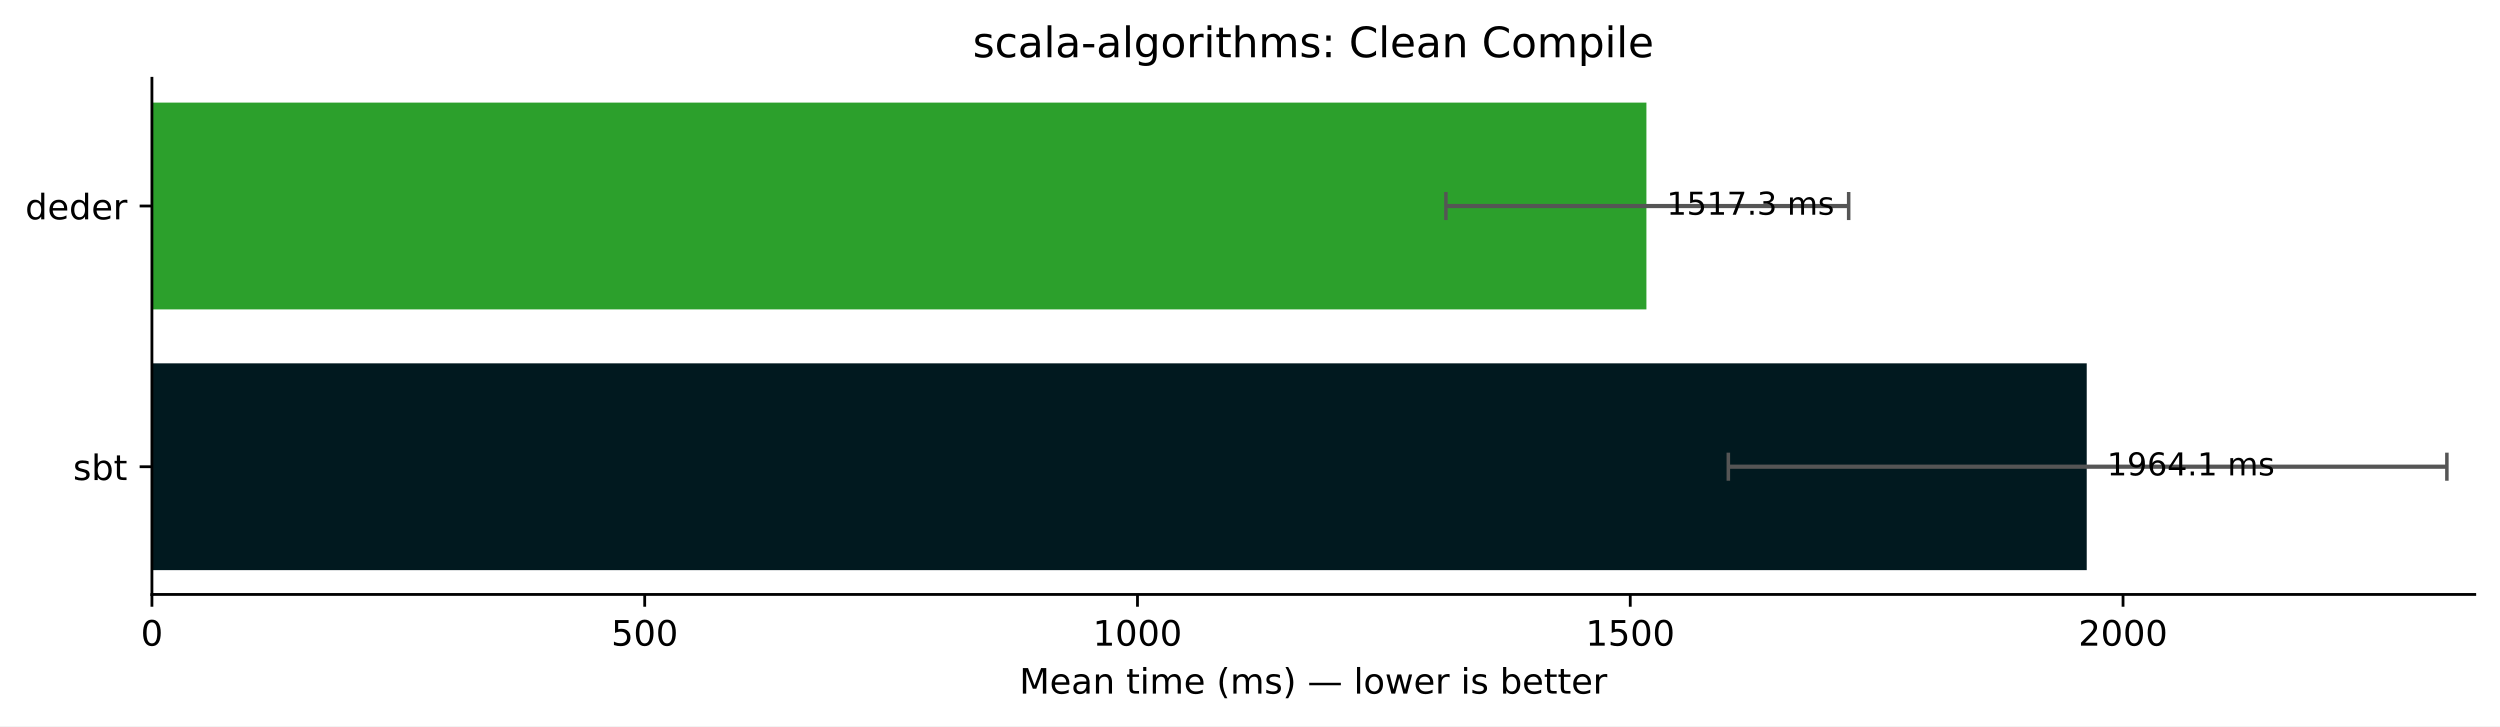
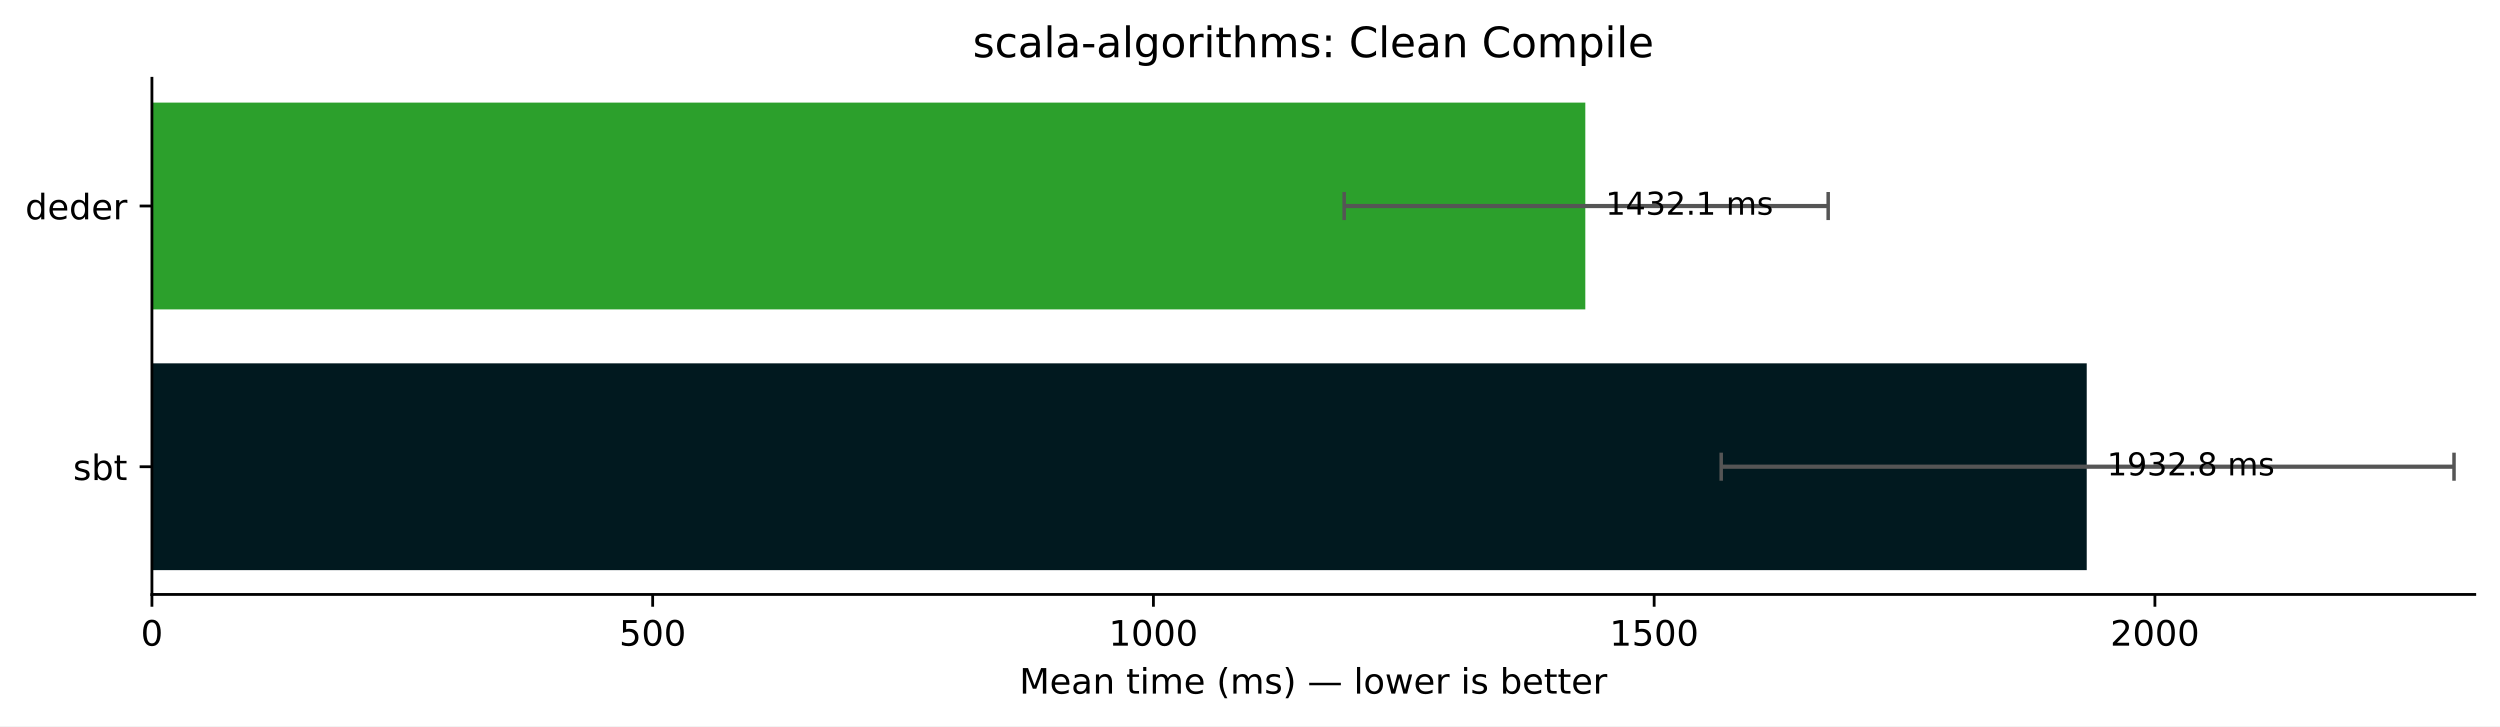
<svg xmlns="http://www.w3.org/2000/svg" xmlns:xlink="http://www.w3.org/1999/xlink" width="712.754pt" height="207.034pt" viewBox="0 0 712.754 207.034" version="1.1">
  <defs>
    <style type="text/css">*{stroke-linejoin: round; stroke-linecap: butt}</style>
  </defs>
  <g id="figure_1">
    <g id="patch_1">
      <path d="M 0 207.034  L 712.754 207.034  L 712.754 0  L 0 0  z " style="fill: #ffffff" />
    </g>
    <g id="axes_1">
      <g id="patch_2">
        <path d="M 43.314 169.478  L 705.554 169.478  L 705.554 22.318  L 43.314 22.318  z " style="fill: #ffffff" />
      </g>
      <g id="patch_3">
-         <path d="M 43.314 162.789  L 595.181 162.789  L 595.181 103.33  L 43.314 103.33  z " clip-path="url(#p9657701b52)" style="fill: #01191f; stroke: #ffffff; stroke-width: 0.5; stroke-linejoin: miter" />
+         <path d="M 43.314 162.789  L 595.181 162.789  L 595.181 103.33  L 43.314 103.33  z " clip-path="url(#p6c5986aaf7)" style="fill: #01191f; stroke: #ffffff; stroke-width: 0.5; stroke-linejoin: miter" />
      </g>
      <g id="patch_4">
-         <path d="M 43.314 88.466  L 469.645 88.466  L 469.645 29.007  L 43.314 29.007  z " clip-path="url(#p9657701b52)" style="fill: #2ca02c; stroke: #ffffff; stroke-width: 0.5; stroke-linejoin: miter" />
+         <path d="M 43.314 88.466  L 452.223 88.466  L 452.223 29.007  L 43.314 29.007  z " clip-path="url(#p6c5986aaf7)" style="fill: #2ca02c; stroke: #ffffff; stroke-width: 0.5; stroke-linejoin: miter" />
      </g>
      <g id="matplotlib.axis_1">
        <g id="xtick_1">
          <g id="line2d_1">
            <defs>
-               <path id="m2f6245e641" d="M 0 0  L 0 3.5  " style="stroke: #000000; stroke-width: 0.8" />
+               <path id="m8dea8914a4" d="M 0 0  L 0 3.5  " style="stroke: #000000; stroke-width: 0.8" />
            </defs>
            <g>
-               <use xlink:href="#m2f6245e641" x="43.314" y="169.478" style="stroke: #000000; stroke-width: 0.8" />
+               <use xlink:href="#m8dea8914a4" x="43.314" y="169.478" style="stroke: #000000; stroke-width: 0.8" />
            </g>
          </g>
          <g id="text_1">
            <g transform="translate(40.13281 184.0766) scale(0.1 -0.1)">
              <defs>
                <path id="DejaVuSans-30" d="M 2034 4250  Q 1547 4250 1301 3770  Q 1056 3291 1056 2328  Q 1056 1369 1301 889  Q 1547 409 2034 409  Q 2525 409 2770 889  Q 3016 1369 3016 2328  Q 3016 3291 2770 3770  Q 2525 4250 2034 4250  z M 2034 4750  Q 2819 4750 3233 4129  Q 3647 3509 3647 2328  Q 3647 1150 3233 529  Q 2819 -91 2034 -91  Q 1250 -91 836 529  Q 422 1150 422 2328  Q 422 3509 836 4129  Q 1250 4750 2034 4750  z " transform="scale(0.015625)" />
              </defs>
              <use xlink:href="#DejaVuSans-30" />
            </g>
          </g>
        </g>
        <g id="xtick_2">
          <g id="line2d_2">
            <g>
-               <use xlink:href="#m2f6245e641" x="183.806" y="169.478" style="stroke: #000000; stroke-width: 0.8" />
+               <use xlink:href="#m8dea8914a4" x="186.077" y="169.478" style="stroke: #000000; stroke-width: 0.8" />
            </g>
          </g>
          <g id="text_2">
-             <g transform="translate(174.2621 184.0766) scale(0.1 -0.1)">
+             <g transform="translate(176.5336 184.0766) scale(0.1 -0.1)">
              <defs>
                <path id="DejaVuSans-35" d="M 691 4666  L 3169 4666  L 3169 4134  L 1269 4134  L 1269 2991  Q 1406 3038 1543 3061  Q 1681 3084 1819 3084  Q 2600 3084 3056 2656  Q 3513 2228 3513 1497  Q 3513 744 3044 326  Q 2575 -91 1722 -91  Q 1428 -91 1123 -41  Q 819 9 494 109  L 494 744  Q 775 591 1075 516  Q 1375 441 1709 441  Q 2250 441 2565 725  Q 2881 1009 2881 1497  Q 2881 1984 2565 2268  Q 2250 2553 1709 2553  Q 1456 2553 1204 2497  Q 953 2441 691 2322  L 691 4666  z " transform="scale(0.015625)" />
              </defs>
              <use xlink:href="#DejaVuSans-35" />
              <use xlink:href="#DejaVuSans-30" transform="translate(63.62305 0)" />
              <use xlink:href="#DejaVuSans-30" transform="translate(127.2461 0)" />
            </g>
          </g>
        </g>
        <g id="xtick_3">
          <g id="line2d_3">
            <g>
-               <use xlink:href="#m2f6245e641" x="324.298" y="169.478" style="stroke: #000000; stroke-width: 0.8" />
+               <use xlink:href="#m8dea8914a4" x="328.841" y="169.478" style="stroke: #000000; stroke-width: 0.8" />
            </g>
          </g>
          <g id="text_3">
-             <g transform="translate(311.5726 184.0766) scale(0.1 -0.1)">
+             <g transform="translate(316.1156 184.0766) scale(0.1 -0.1)">
              <defs>
                <path id="DejaVuSans-31" d="M 794 531  L 1825 531  L 1825 4091  L 703 3866  L 703 4441  L 1819 4666  L 2450 4666  L 2450 531  L 3481 531  L 3481 0  L 794 0  L 794 531  z " transform="scale(0.015625)" />
              </defs>
              <use xlink:href="#DejaVuSans-31" />
              <use xlink:href="#DejaVuSans-30" transform="translate(63.62305 0)" />
              <use xlink:href="#DejaVuSans-30" transform="translate(127.2461 0)" />
              <use xlink:href="#DejaVuSans-30" transform="translate(190.8691 0)" />
            </g>
          </g>
        </g>
        <g id="xtick_4">
          <g id="line2d_4">
            <g>
-               <use xlink:href="#m2f6245e641" x="464.789" y="169.478" style="stroke: #000000; stroke-width: 0.8" />
+               <use xlink:href="#m8dea8914a4" x="471.604" y="169.478" style="stroke: #000000; stroke-width: 0.8" />
            </g>
          </g>
          <g id="text_4">
-             <g transform="translate(452.0644 184.0766) scale(0.1 -0.1)">
+             <g transform="translate(458.8789 184.0766) scale(0.1 -0.1)">
              <use xlink:href="#DejaVuSans-31" />
              <use xlink:href="#DejaVuSans-35" transform="translate(63.62305 0)" />
              <use xlink:href="#DejaVuSans-30" transform="translate(127.2461 0)" />
              <use xlink:href="#DejaVuSans-30" transform="translate(190.8691 0)" />
            </g>
          </g>
        </g>
        <g id="xtick_5">
          <g id="line2d_5">
            <g>
-               <use xlink:href="#m2f6245e641" x="605.281" y="169.478" style="stroke: #000000; stroke-width: 0.8" />
+               <use xlink:href="#m8dea8914a4" x="614.367" y="169.478" style="stroke: #000000; stroke-width: 0.8" />
            </g>
          </g>
          <g id="text_5">
-             <g transform="translate(592.5561 184.0766) scale(0.1 -0.1)">
+             <g transform="translate(601.6422 184.0766) scale(0.1 -0.1)">
              <defs>
                <path id="DejaVuSans-32" d="M 1228 531  L 3431 531  L 3431 0  L 469 0  L 469 531  Q 828 903 1448 1529  Q 2069 2156 2228 2338  Q 2531 2678 2651 2914  Q 2772 3150 2772 3378  Q 2772 3750 2511 3984  Q 2250 4219 1831 4219  Q 1534 4219 1204 4116  Q 875 4013 500 3803  L 500 4441  Q 881 4594 1212 4672  Q 1544 4750 1819 4750  Q 2544 4750 2975 4387  Q 3406 4025 3406 3419  Q 3406 3131 3298 2873  Q 3191 2616 2906 2266  Q 2828 2175 2409 1742  Q 1991 1309 1228 531  z " transform="scale(0.015625)" />
              </defs>
              <use xlink:href="#DejaVuSans-32" />
              <use xlink:href="#DejaVuSans-30" transform="translate(63.62305 0)" />
              <use xlink:href="#DejaVuSans-30" transform="translate(127.2461 0)" />
              <use xlink:href="#DejaVuSans-30" transform="translate(190.8691 0)" />
            </g>
          </g>
        </g>
        <g id="text_6">
          <g transform="translate(290.6372 197.7547) scale(0.1 -0.1)">
            <defs>
              <path id="DejaVuSans-4d" d="M 628 4666  L 1569 4666  L 2759 1491  L 3956 4666  L 4897 4666  L 4897 0  L 4281 0  L 4281 4097  L 3078 897  L 2444 897  L 1241 4097  L 1241 0  L 628 0  L 628 4666  z " transform="scale(0.015625)" />
              <path id="DejaVuSans-65" d="M 3597 1894  L 3597 1613  L 953 1613  Q 991 1019 1311 708  Q 1631 397 2203 397  Q 2534 397 2845 478  Q 3156 559 3463 722  L 3463 178  Q 3153 47 2828 -22  Q 2503 -91 2169 -91  Q 1331 -91 842 396  Q 353 884 353 1716  Q 353 2575 817 3079  Q 1281 3584 2069 3584  Q 2775 3584 3186 3129  Q 3597 2675 3597 1894  z M 3022 2063  Q 3016 2534 2758 2815  Q 2500 3097 2075 3097  Q 1594 3097 1305 2825  Q 1016 2553 972 2059  L 3022 2063  z " transform="scale(0.015625)" />
              <path id="DejaVuSans-61" d="M 2194 1759  Q 1497 1759 1228 1600  Q 959 1441 959 1056  Q 959 750 1161 570  Q 1363 391 1709 391  Q 2188 391 2477 730  Q 2766 1069 2766 1631  L 2766 1759  L 2194 1759  z M 3341 1997  L 3341 0  L 2766 0  L 2766 531  Q 2569 213 2275 61  Q 1981 -91 1556 -91  Q 1019 -91 701 211  Q 384 513 384 1019  Q 384 1609 779 1909  Q 1175 2209 1959 2209  L 2766 2209  L 2766 2266  Q 2766 2663 2505 2880  Q 2244 3097 1772 3097  Q 1472 3097 1187 3025  Q 903 2953 641 2809  L 641 3341  Q 956 3463 1253 3523  Q 1550 3584 1831 3584  Q 2591 3584 2966 3190  Q 3341 2797 3341 1997  z " transform="scale(0.015625)" />
              <path id="DejaVuSans-6e" d="M 3513 2113  L 3513 0  L 2938 0  L 2938 2094  Q 2938 2591 2744 2837  Q 2550 3084 2163 3084  Q 1697 3084 1428 2787  Q 1159 2491 1159 1978  L 1159 0  L 581 0  L 581 3500  L 1159 3500  L 1159 2956  Q 1366 3272 1645 3428  Q 1925 3584 2291 3584  Q 2894 3584 3203 3211  Q 3513 2838 3513 2113  z " transform="scale(0.015625)" />
              <path id="DejaVuSans-20" transform="scale(0.015625)" />
              <path id="DejaVuSans-74" d="M 1172 4494  L 1172 3500  L 2356 3500  L 2356 3053  L 1172 3053  L 1172 1153  Q 1172 725 1289 603  Q 1406 481 1766 481  L 2356 481  L 2356 0  L 1766 0  Q 1100 0 847 248  Q 594 497 594 1153  L 594 3053  L 172 3053  L 172 3500  L 594 3500  L 594 4494  L 1172 4494  z " transform="scale(0.015625)" />
              <path id="DejaVuSans-69" d="M 603 3500  L 1178 3500  L 1178 0  L 603 0  L 603 3500  z M 603 4863  L 1178 4863  L 1178 4134  L 603 4134  L 603 4863  z " transform="scale(0.015625)" />
              <path id="DejaVuSans-6d" d="M 3328 2828  Q 3544 3216 3844 3400  Q 4144 3584 4550 3584  Q 5097 3584 5394 3201  Q 5691 2819 5691 2113  L 5691 0  L 5113 0  L 5113 2094  Q 5113 2597 4934 2840  Q 4756 3084 4391 3084  Q 3944 3084 3684 2787  Q 3425 2491 3425 1978  L 3425 0  L 2847 0  L 2847 2094  Q 2847 2600 2669 2842  Q 2491 3084 2119 3084  Q 1678 3084 1418 2786  Q 1159 2488 1159 1978  L 1159 0  L 581 0  L 581 3500  L 1159 3500  L 1159 2956  Q 1356 3278 1631 3431  Q 1906 3584 2284 3584  Q 2666 3584 2933 3390  Q 3200 3197 3328 2828  z " transform="scale(0.015625)" />
              <path id="DejaVuSans-28" d="M 1984 4856  Q 1566 4138 1362 3434  Q 1159 2731 1159 2009  Q 1159 1288 1364 580  Q 1569 -128 1984 -844  L 1484 -844  Q 1016 -109 783 600  Q 550 1309 550 2009  Q 550 2706 781 3412  Q 1013 4119 1484 4856  L 1984 4856  z " transform="scale(0.015625)" />
              <path id="DejaVuSans-73" d="M 2834 3397  L 2834 2853  Q 2591 2978 2328 3040  Q 2066 3103 1784 3103  Q 1356 3103 1142 2972  Q 928 2841 928 2578  Q 928 2378 1081 2264  Q 1234 2150 1697 2047  L 1894 2003  Q 2506 1872 2764 1633  Q 3022 1394 3022 966  Q 3022 478 2636 193  Q 2250 -91 1575 -91  Q 1294 -91 989 -36  Q 684 19 347 128  L 347 722  Q 666 556 975 473  Q 1284 391 1588 391  Q 1994 391 2212 530  Q 2431 669 2431 922  Q 2431 1156 2273 1281  Q 2116 1406 1581 1522  L 1381 1569  Q 847 1681 609 1914  Q 372 2147 372 2553  Q 372 3047 722 3315  Q 1072 3584 1716 3584  Q 2034 3584 2315 3537  Q 2597 3491 2834 3397  z " transform="scale(0.015625)" />
              <path id="DejaVuSans-29" d="M 513 4856  L 1013 4856  Q 1481 4119 1714 3412  Q 1947 2706 1947 2009  Q 1947 1309 1714 600  Q 1481 -109 1013 -844  L 513 -844  Q 928 -128 1133 580  Q 1338 1288 1338 2009  Q 1338 2731 1133 3434  Q 928 4138 513 4856  z " transform="scale(0.015625)" />
              <path id="DejaVuSans-2014" d="M 313 1978  L 6088 1978  L 6088 1528  L 313 1528  L 313 1978  z " transform="scale(0.015625)" />
              <path id="DejaVuSans-6c" d="M 603 4863  L 1178 4863  L 1178 0  L 603 0  L 603 4863  z " transform="scale(0.015625)" />
              <path id="DejaVuSans-6f" d="M 1959 3097  Q 1497 3097 1228 2736  Q 959 2375 959 1747  Q 959 1119 1226 758  Q 1494 397 1959 397  Q 2419 397 2687 759  Q 2956 1122 2956 1747  Q 2956 2369 2687 2733  Q 2419 3097 1959 3097  z M 1959 3584  Q 2709 3584 3137 3096  Q 3566 2609 3566 1747  Q 3566 888 3137 398  Q 2709 -91 1959 -91  Q 1206 -91 779 398  Q 353 888 353 1747  Q 353 2609 779 3096  Q 1206 3584 1959 3584  z " transform="scale(0.015625)" />
              <path id="DejaVuSans-77" d="M 269 3500  L 844 3500  L 1563 769  L 2278 3500  L 2956 3500  L 3675 769  L 4391 3500  L 4966 3500  L 4050 0  L 3372 0  L 2619 2869  L 1863 0  L 1184 0  L 269 3500  z " transform="scale(0.015625)" />
              <path id="DejaVuSans-72" d="M 2631 2963  Q 2534 3019 2420 3045  Q 2306 3072 2169 3072  Q 1681 3072 1420 2755  Q 1159 2438 1159 1844  L 1159 0  L 581 0  L 581 3500  L 1159 3500  L 1159 2956  Q 1341 3275 1631 3429  Q 1922 3584 2338 3584  Q 2397 3584 2469 3576  Q 2541 3569 2628 3553  L 2631 2963  z " transform="scale(0.015625)" />
              <path id="DejaVuSans-62" d="M 3116 1747  Q 3116 2381 2855 2742  Q 2594 3103 2138 3103  Q 1681 3103 1420 2742  Q 1159 2381 1159 1747  Q 1159 1113 1420 752  Q 1681 391 2138 391  Q 2594 391 2855 752  Q 3116 1113 3116 1747  z M 1159 2969  Q 1341 3281 1617 3432  Q 1894 3584 2278 3584  Q 2916 3584 3314 3078  Q 3713 2572 3713 1747  Q 3713 922 3314 415  Q 2916 -91 2278 -91  Q 1894 -91 1617 61  Q 1341 213 1159 525  L 1159 0  L 581 0  L 581 4863  L 1159 4863  L 1159 2969  z " transform="scale(0.015625)" />
            </defs>
            <use xlink:href="#DejaVuSans-4d" />
            <use xlink:href="#DejaVuSans-65" transform="translate(86.2793 0)" />
            <use xlink:href="#DejaVuSans-61" transform="translate(147.8027 0)" />
            <use xlink:href="#DejaVuSans-6e" transform="translate(209.082 0)" />
            <use xlink:href="#DejaVuSans-20" transform="translate(272.4609 0)" />
            <use xlink:href="#DejaVuSans-74" transform="translate(304.248 0)" />
            <use xlink:href="#DejaVuSans-69" transform="translate(343.457 0)" />
            <use xlink:href="#DejaVuSans-6d" transform="translate(371.2402 0)" />
            <use xlink:href="#DejaVuSans-65" transform="translate(468.6523 0)" />
            <use xlink:href="#DejaVuSans-20" transform="translate(530.1758 0)" />
            <use xlink:href="#DejaVuSans-28" transform="translate(561.9629 0)" />
            <use xlink:href="#DejaVuSans-6d" transform="translate(600.9766 0)" />
            <use xlink:href="#DejaVuSans-73" transform="translate(698.3887 0)" />
            <use xlink:href="#DejaVuSans-29" transform="translate(750.4883 0)" />
            <use xlink:href="#DejaVuSans-20" transform="translate(789.502 0)" />
            <use xlink:href="#DejaVuSans-2014" transform="translate(821.2891 0)" />
            <use xlink:href="#DejaVuSans-20" transform="translate(921.2891 0)" />
            <use xlink:href="#DejaVuSans-6c" transform="translate(953.0762 0)" />
            <use xlink:href="#DejaVuSans-6f" transform="translate(980.8594 0)" />
            <use xlink:href="#DejaVuSans-77" transform="translate(1042.041 0)" />
            <use xlink:href="#DejaVuSans-65" transform="translate(1123.828 0)" />
            <use xlink:href="#DejaVuSans-72" transform="translate(1185.352 0)" />
            <use xlink:href="#DejaVuSans-20" transform="translate(1226.465 0)" />
            <use xlink:href="#DejaVuSans-69" transform="translate(1258.252 0)" />
            <use xlink:href="#DejaVuSans-73" transform="translate(1286.035 0)" />
            <use xlink:href="#DejaVuSans-20" transform="translate(1338.135 0)" />
            <use xlink:href="#DejaVuSans-62" transform="translate(1369.922 0)" />
            <use xlink:href="#DejaVuSans-65" transform="translate(1433.398 0)" />
            <use xlink:href="#DejaVuSans-74" transform="translate(1494.922 0)" />
            <use xlink:href="#DejaVuSans-74" transform="translate(1534.131 0)" />
            <use xlink:href="#DejaVuSans-65" transform="translate(1573.34 0)" />
            <use xlink:href="#DejaVuSans-72" transform="translate(1634.863 0)" />
          </g>
        </g>
      </g>
      <g id="matplotlib.axis_2">
        <g id="ytick_1">
          <g id="line2d_6">
            <defs>
-               <path id="me6978a6a08" d="M 0 0  L -3.5 0  " style="stroke: #000000; stroke-width: 0.8" />
+               <path id="m901e8cb33f" d="M 0 0  L -3.5 0  " style="stroke: #000000; stroke-width: 0.8" />
            </defs>
            <g>
-               <use xlink:href="#me6978a6a08" x="43.314" y="133.06" style="stroke: #000000; stroke-width: 0.8" />
+               <use xlink:href="#m901e8cb33f" x="43.314" y="133.06" style="stroke: #000000; stroke-width: 0.8" />
            </g>
          </g>
          <g id="text_7">
            <g transform="translate(20.83594 136.859) scale(0.1 -0.1)">
              <use xlink:href="#DejaVuSans-73" />
              <use xlink:href="#DejaVuSans-62" transform="translate(52.09961 0)" />
              <use xlink:href="#DejaVuSans-74" transform="translate(115.5762 0)" />
            </g>
          </g>
        </g>
        <g id="ytick_2">
          <g id="line2d_7">
            <g>
-               <use xlink:href="#me6978a6a08" x="43.314" y="58.737" style="stroke: #000000; stroke-width: 0.8" />
+               <use xlink:href="#m901e8cb33f" x="43.314" y="58.737" style="stroke: #000000; stroke-width: 0.8" />
            </g>
          </g>
          <g id="text_8">
            <g transform="translate(7.2 62.53573) scale(0.1 -0.1)">
              <defs>
                <path id="DejaVuSans-64" d="M 2906 2969  L 2906 4863  L 3481 4863  L 3481 0  L 2906 0  L 2906 525  Q 2725 213 2448 61  Q 2172 -91 1784 -91  Q 1150 -91 751 415  Q 353 922 353 1747  Q 353 2572 751 3078  Q 1150 3584 1784 3584  Q 2172 3584 2448 3432  Q 2725 3281 2906 2969  z M 947 1747  Q 947 1113 1208 752  Q 1469 391 1925 391  Q 2381 391 2643 752  Q 2906 1113 2906 1747  Q 2906 2381 2643 2742  Q 2381 3103 1925 3103  Q 1469 3103 1208 2742  Q 947 2381 947 1747  z " transform="scale(0.015625)" />
              </defs>
              <use xlink:href="#DejaVuSans-64" />
              <use xlink:href="#DejaVuSans-65" transform="translate(63.47656 0)" />
              <use xlink:href="#DejaVuSans-64" transform="translate(125 0)" />
              <use xlink:href="#DejaVuSans-65" transform="translate(188.4766 0)" />
              <use xlink:href="#DejaVuSans-72" transform="translate(250 0)" />
            </g>
          </g>
        </g>
      </g>
      <g id="LineCollection_1">
-         <path d="M 492.751 133.06  L 697.61 133.06  " clip-path="url(#p9657701b52)" style="fill: none; stroke: #555555; stroke-width: 1.2" />
-         <path d="M 412.232 58.737  L 527.058 58.737  " clip-path="url(#p9657701b52)" style="fill: none; stroke: #555555; stroke-width: 1.2" />
+         <path d="M 490.718 133.06  L 699.644 133.06  " clip-path="url(#p6c5986aaf7)" style="fill: none; stroke: #555555; stroke-width: 1.2" />
+         <path d="M 383.229 58.737  L 521.217 58.737  " clip-path="url(#p6c5986aaf7)" style="fill: none; stroke: #555555; stroke-width: 1.2" />
      </g>
      <g id="line2d_8">
        <defs>
-           <path id="m5cda6bdffa" d="M 0 4  L 0 -4  " style="stroke: #555555" />
+           <path id="mad497d90ab" d="M 0 4  L 0 -4  " style="stroke: #555555" />
        </defs>
-         <g clip-path="url(#p9657701b52)">
-           <use xlink:href="#m5cda6bdffa" x="492.751" y="133.06" style="fill: #1f77b4; stroke: #555555" />
-           <use xlink:href="#m5cda6bdffa" x="412.232" y="58.737" style="fill: #1f77b4; stroke: #555555" />
+         <g clip-path="url(#p6c5986aaf7)">
+           <use xlink:href="#mad497d90ab" x="490.718" y="133.06" style="fill: #1f77b4; stroke: #555555" />
+           <use xlink:href="#mad497d90ab" x="383.229" y="58.737" style="fill: #1f77b4; stroke: #555555" />
        </g>
      </g>
      <g id="line2d_9">
-         <g clip-path="url(#p9657701b52)">
-           <use xlink:href="#m5cda6bdffa" x="697.61" y="133.06" style="fill: #1f77b4; stroke: #555555" />
-           <use xlink:href="#m5cda6bdffa" x="527.058" y="58.737" style="fill: #1f77b4; stroke: #555555" />
+         <g clip-path="url(#p6c5986aaf7)">
+           <use xlink:href="#mad497d90ab" x="699.644" y="133.06" style="fill: #1f77b4; stroke: #555555" />
+           <use xlink:href="#mad497d90ab" x="521.217" y="58.737" style="fill: #1f77b4; stroke: #555555" />
        </g>
      </g>
      <g id="patch_5">
        <path d="M 43.314 169.478  L 43.314 22.318  " style="fill: none; stroke: #000000; stroke-width: 0.8; stroke-linejoin: miter; stroke-linecap: square" />
      </g>
      <g id="patch_6">
        <path d="M 43.314 169.478  L 705.554 169.478  " style="fill: none; stroke: #000000; stroke-width: 0.8; stroke-linejoin: miter; stroke-linecap: square" />
      </g>
      <g id="text_9">
        <g transform="translate(600.6994 135.5432) scale(0.09 -0.09)">
          <defs>
            <path id="DejaVuSans-39" d="M 703 97  L 703 672  Q 941 559 1184 500  Q 1428 441 1663 441  Q 2288 441 2617 861  Q 2947 1281 2994 2138  Q 2813 1869 2534 1725  Q 2256 1581 1919 1581  Q 1219 1581 811 2004  Q 403 2428 403 3163  Q 403 3881 828 4315  Q 1253 4750 1959 4750  Q 2769 4750 3195 4129  Q 3622 3509 3622 2328  Q 3622 1225 3098 567  Q 2575 -91 1691 -91  Q 1453 -91 1209 -44  Q 966 3 703 97  z M 1959 2075  Q 2384 2075 2632 2365  Q 2881 2656 2881 3163  Q 2881 3666 2632 3958  Q 2384 4250 1959 4250  Q 1534 4250 1286 3958  Q 1038 3666 1038 3163  Q 1038 2656 1286 2365  Q 1534 2075 1959 2075  z " transform="scale(0.015625)" />
-             <path id="DejaVuSans-36" d="M 2113 2584  Q 1688 2584 1439 2293  Q 1191 2003 1191 1497  Q 1191 994 1439 701  Q 1688 409 2113 409  Q 2538 409 2786 701  Q 3034 994 3034 1497  Q 3034 2003 2786 2293  Q 2538 2584 2113 2584  z M 3366 4563  L 3366 3988  Q 3128 4100 2886 4159  Q 2644 4219 2406 4219  Q 1781 4219 1451 3797  Q 1122 3375 1075 2522  Q 1259 2794 1537 2939  Q 1816 3084 2150 3084  Q 2853 3084 3261 2657  Q 3669 2231 3669 1497  Q 3669 778 3244 343  Q 2819 -91 2113 -91  Q 1303 -91 875 529  Q 447 1150 447 2328  Q 447 3434 972 4092  Q 1497 4750 2381 4750  Q 2619 4750 2861 4703  Q 3103 4656 3366 4563  z " transform="scale(0.015625)" />
-             <path id="DejaVuSans-34" d="M 2419 4116  L 825 1625  L 2419 1625  L 2419 4116  z M 2253 4666  L 3047 4666  L 3047 1625  L 3713 1625  L 3713 1100  L 3047 1100  L 3047 0  L 2419 0  L 2419 1100  L 313 1100  L 313 1709  L 2253 4666  z " transform="scale(0.015625)" />
+             <path id="DejaVuSans-33" d="M 2597 2516  Q 3050 2419 3304 2112  Q 3559 1806 3559 1356  Q 3559 666 3084 287  Q 2609 -91 1734 -91  Q 1441 -91 1130 -33  Q 819 25 488 141  L 488 750  Q 750 597 1062 519  Q 1375 441 1716 441  Q 2309 441 2620 675  Q 2931 909 2931 1356  Q 2931 1769 2642 2001  Q 2353 2234 1838 2234  L 1294 2234  L 1294 2753  L 1863 2753  Q 2328 2753 2575 2939  Q 2822 3125 2822 3475  Q 2822 3834 2567 4026  Q 2313 4219 1838 4219  Q 1578 4219 1281 4162  Q 984 4106 628 3988  L 628 4550  Q 988 4650 1302 4700  Q 1616 4750 1894 4750  Q 2613 4750 3031 4423  Q 3450 4097 3450 3541  Q 3450 3153 3228 2886  Q 3006 2619 2597 2516  z " transform="scale(0.015625)" />
            <path id="DejaVuSans-2e" d="M 684 794  L 1344 794  L 1344 0  L 684 0  L 684 794  z " transform="scale(0.015625)" />
+             <path id="DejaVuSans-38" d="M 2034 2216  Q 1584 2216 1326 1975  Q 1069 1734 1069 1313  Q 1069 891 1326 650  Q 1584 409 2034 409  Q 2484 409 2743 651  Q 3003 894 3003 1313  Q 3003 1734 2745 1975  Q 2488 2216 2034 2216  z M 1403 2484  Q 997 2584 770 2862  Q 544 3141 544 3541  Q 544 4100 942 4425  Q 1341 4750 2034 4750  Q 2731 4750 3128 4425  Q 3525 4100 3525 3541  Q 3525 3141 3298 2862  Q 3072 2584 2669 2484  Q 3125 2378 3379 2068  Q 3634 1759 3634 1313  Q 3634 634 3220 271  Q 2806 -91 2034 -91  Q 1263 -91 848 271  Q 434 634 434 1313  Q 434 1759 690 2068  Q 947 2378 1403 2484  z M 1172 3481  Q 1172 3119 1398 2916  Q 1625 2713 2034 2713  Q 2441 2713 2670 2916  Q 2900 3119 2900 3481  Q 2900 3844 2670 4047  Q 2441 4250 2034 4250  Q 1625 4250 1398 4047  Q 1172 3844 1172 3481  z " transform="scale(0.015625)" />
          </defs>
          <use xlink:href="#DejaVuSans-31" />
          <use xlink:href="#DejaVuSans-39" transform="translate(63.62305 0)" />
-           <use xlink:href="#DejaVuSans-36" transform="translate(127.2461 0)" />
-           <use xlink:href="#DejaVuSans-34" transform="translate(190.8691 0)" />
+           <use xlink:href="#DejaVuSans-33" transform="translate(127.2461 0)" />
+           <use xlink:href="#DejaVuSans-32" transform="translate(190.8691 0)" />
          <use xlink:href="#DejaVuSans-2e" transform="translate(254.4922 0)" />
-           <use xlink:href="#DejaVuSans-31" transform="translate(286.2793 0)" />
+           <use xlink:href="#DejaVuSans-38" transform="translate(286.2793 0)" />
          <use xlink:href="#DejaVuSans-20" transform="translate(349.9023 0)" />
          <use xlink:href="#DejaVuSans-6d" transform="translate(381.6895 0)" />
          <use xlink:href="#DejaVuSans-73" transform="translate(479.1016 0)" />
        </g>
      </g>
      <g id="text_10">
-         <g transform="translate(475.1637 61.21995) scale(0.09 -0.09)">
+         <g transform="translate(457.7418 61.21995) scale(0.09 -0.09)">
          <defs>
-             <path id="DejaVuSans-37" d="M 525 4666  L 3525 4666  L 3525 4397  L 1831 0  L 1172 0  L 2766 4134  L 525 4134  L 525 4666  z " transform="scale(0.015625)" />
-             <path id="DejaVuSans-33" d="M 2597 2516  Q 3050 2419 3304 2112  Q 3559 1806 3559 1356  Q 3559 666 3084 287  Q 2609 -91 1734 -91  Q 1441 -91 1130 -33  Q 819 25 488 141  L 488 750  Q 750 597 1062 519  Q 1375 441 1716 441  Q 2309 441 2620 675  Q 2931 909 2931 1356  Q 2931 1769 2642 2001  Q 2353 2234 1838 2234  L 1294 2234  L 1294 2753  L 1863 2753  Q 2328 2753 2575 2939  Q 2822 3125 2822 3475  Q 2822 3834 2567 4026  Q 2313 4219 1838 4219  Q 1578 4219 1281 4162  Q 984 4106 628 3988  L 628 4550  Q 988 4650 1302 4700  Q 1616 4750 1894 4750  Q 2613 4750 3031 4423  Q 3450 4097 3450 3541  Q 3450 3153 3228 2886  Q 3006 2619 2597 2516  z " transform="scale(0.015625)" />
+             <path id="DejaVuSans-34" d="M 2419 4116  L 825 1625  L 2419 1625  L 2419 4116  z M 2253 4666  L 3047 4666  L 3047 1625  L 3713 1625  L 3713 1100  L 3047 1100  L 3047 0  L 2419 0  L 2419 1100  L 313 1100  L 313 1709  L 2253 4666  z " transform="scale(0.015625)" />
          </defs>
          <use xlink:href="#DejaVuSans-31" />
-           <use xlink:href="#DejaVuSans-35" transform="translate(63.62305 0)" />
-           <use xlink:href="#DejaVuSans-31" transform="translate(127.2461 0)" />
-           <use xlink:href="#DejaVuSans-37" transform="translate(190.8691 0)" />
+           <use xlink:href="#DejaVuSans-34" transform="translate(63.62305 0)" />
+           <use xlink:href="#DejaVuSans-33" transform="translate(127.2461 0)" />
+           <use xlink:href="#DejaVuSans-32" transform="translate(190.8691 0)" />
          <use xlink:href="#DejaVuSans-2e" transform="translate(254.4922 0)" />
-           <use xlink:href="#DejaVuSans-33" transform="translate(286.2793 0)" />
+           <use xlink:href="#DejaVuSans-31" transform="translate(286.2793 0)" />
          <use xlink:href="#DejaVuSans-20" transform="translate(349.9023 0)" />
          <use xlink:href="#DejaVuSans-6d" transform="translate(381.6895 0)" />
          <use xlink:href="#DejaVuSans-73" transform="translate(479.1016 0)" />
        </g>
      </g>
      <g id="text_11">
        <g transform="translate(277.3391 16.31812) scale(0.12 -0.12)">
          <defs>
            <path id="DejaVuSans-63" d="M 3122 3366  L 3122 2828  Q 2878 2963 2633 3030  Q 2388 3097 2138 3097  Q 1578 3097 1268 2742  Q 959 2388 959 1747  Q 959 1106 1268 751  Q 1578 397 2138 397  Q 2388 397 2633 464  Q 2878 531 3122 666  L 3122 134  Q 2881 22 2623 -34  Q 2366 -91 2075 -91  Q 1284 -91 818 406  Q 353 903 353 1747  Q 353 2603 823 3093  Q 1294 3584 2113 3584  Q 2378 3584 2631 3529  Q 2884 3475 3122 3366  z " transform="scale(0.015625)" />
            <path id="DejaVuSans-2d" d="M 313 2009  L 1997 2009  L 1997 1497  L 313 1497  L 313 2009  z " transform="scale(0.015625)" />
            <path id="DejaVuSans-67" d="M 2906 1791  Q 2906 2416 2648 2759  Q 2391 3103 1925 3103  Q 1463 3103 1205 2759  Q 947 2416 947 1791  Q 947 1169 1205 825  Q 1463 481 1925 481  Q 2391 481 2648 825  Q 2906 1169 2906 1791  z M 3481 434  Q 3481 -459 3084 -895  Q 2688 -1331 1869 -1331  Q 1566 -1331 1297 -1286  Q 1028 -1241 775 -1147  L 775 -588  Q 1028 -725 1275 -790  Q 1522 -856 1778 -856  Q 2344 -856 2625 -561  Q 2906 -266 2906 331  L 2906 616  Q 2728 306 2450 153  Q 2172 0 1784 0  Q 1141 0 747 490  Q 353 981 353 1791  Q 353 2603 747 3093  Q 1141 3584 1784 3584  Q 2172 3584 2450 3431  Q 2728 3278 2906 2969  L 2906 3500  L 3481 3500  L 3481 434  z " transform="scale(0.015625)" />
            <path id="DejaVuSans-68" d="M 3513 2113  L 3513 0  L 2938 0  L 2938 2094  Q 2938 2591 2744 2837  Q 2550 3084 2163 3084  Q 1697 3084 1428 2787  Q 1159 2491 1159 1978  L 1159 0  L 581 0  L 581 4863  L 1159 4863  L 1159 2956  Q 1366 3272 1645 3428  Q 1925 3584 2291 3584  Q 2894 3584 3203 3211  Q 3513 2838 3513 2113  z " transform="scale(0.015625)" />
            <path id="DejaVuSans-3a" d="M 750 794  L 1409 794  L 1409 0  L 750 0  L 750 794  z M 750 3309  L 1409 3309  L 1409 2516  L 750 2516  L 750 3309  z " transform="scale(0.015625)" />
            <path id="DejaVuSans-43" d="M 4122 4306  L 4122 3641  Q 3803 3938 3442 4084  Q 3081 4231 2675 4231  Q 1875 4231 1450 3742  Q 1025 3253 1025 2328  Q 1025 1406 1450 917  Q 1875 428 2675 428  Q 3081 428 3442 575  Q 3803 722 4122 1019  L 4122 359  Q 3791 134 3420 21  Q 3050 -91 2638 -91  Q 1578 -91 968 557  Q 359 1206 359 2328  Q 359 3453 968 4101  Q 1578 4750 2638 4750  Q 3056 4750 3426 4639  Q 3797 4528 4122 4306  z " transform="scale(0.015625)" />
            <path id="DejaVuSans-70" d="M 1159 525  L 1159 -1331  L 581 -1331  L 581 3500  L 1159 3500  L 1159 2969  Q 1341 3281 1617 3432  Q 1894 3584 2278 3584  Q 2916 3584 3314 3078  Q 3713 2572 3713 1747  Q 3713 922 3314 415  Q 2916 -91 2278 -91  Q 1894 -91 1617 61  Q 1341 213 1159 525  z M 3116 1747  Q 3116 2381 2855 2742  Q 2594 3103 2138 3103  Q 1681 3103 1420 2742  Q 1159 2381 1159 1747  Q 1159 1113 1420 752  Q 1681 391 2138 391  Q 2594 391 2855 752  Q 3116 1113 3116 1747  z " transform="scale(0.015625)" />
          </defs>
          <use xlink:href="#DejaVuSans-73" />
          <use xlink:href="#DejaVuSans-63" transform="translate(52.09961 0)" />
          <use xlink:href="#DejaVuSans-61" transform="translate(107.0801 0)" />
          <use xlink:href="#DejaVuSans-6c" transform="translate(168.3594 0)" />
          <use xlink:href="#DejaVuSans-61" transform="translate(196.1426 0)" />
          <use xlink:href="#DejaVuSans-2d" transform="translate(257.4219 0)" />
          <use xlink:href="#DejaVuSans-61" transform="translate(293.5059 0)" />
          <use xlink:href="#DejaVuSans-6c" transform="translate(354.7852 0)" />
          <use xlink:href="#DejaVuSans-67" transform="translate(382.5684 0)" />
          <use xlink:href="#DejaVuSans-6f" transform="translate(446.0449 0)" />
          <use xlink:href="#DejaVuSans-72" transform="translate(507.2266 0)" />
          <use xlink:href="#DejaVuSans-69" transform="translate(548.3398 0)" />
          <use xlink:href="#DejaVuSans-74" transform="translate(576.123 0)" />
          <use xlink:href="#DejaVuSans-68" transform="translate(615.332 0)" />
          <use xlink:href="#DejaVuSans-6d" transform="translate(678.7109 0)" />
          <use xlink:href="#DejaVuSans-73" transform="translate(776.123 0)" />
          <use xlink:href="#DejaVuSans-3a" transform="translate(828.2227 0)" />
          <use xlink:href="#DejaVuSans-20" transform="translate(861.9141 0)" />
          <use xlink:href="#DejaVuSans-43" transform="translate(893.7012 0)" />
          <use xlink:href="#DejaVuSans-6c" transform="translate(963.5254 0)" />
          <use xlink:href="#DejaVuSans-65" transform="translate(991.3086 0)" />
          <use xlink:href="#DejaVuSans-61" transform="translate(1052.832 0)" />
          <use xlink:href="#DejaVuSans-6e" transform="translate(1114.111 0)" />
          <use xlink:href="#DejaVuSans-20" transform="translate(1177.49 0)" />
          <use xlink:href="#DejaVuSans-43" transform="translate(1209.277 0)" />
          <use xlink:href="#DejaVuSans-6f" transform="translate(1279.102 0)" />
          <use xlink:href="#DejaVuSans-6d" transform="translate(1340.283 0)" />
          <use xlink:href="#DejaVuSans-70" transform="translate(1437.695 0)" />
          <use xlink:href="#DejaVuSans-69" transform="translate(1501.172 0)" />
          <use xlink:href="#DejaVuSans-6c" transform="translate(1528.955 0)" />
          <use xlink:href="#DejaVuSans-65" transform="translate(1556.738 0)" />
        </g>
      </g>
    </g>
  </g>
  <defs>
-     <clipPath id="p9657701b52">
+     <clipPath id="p6c5986aaf7">
      <rect x="43.314" y="22.318" width="662.24" height="147.16" />
    </clipPath>
  </defs>
</svg>
